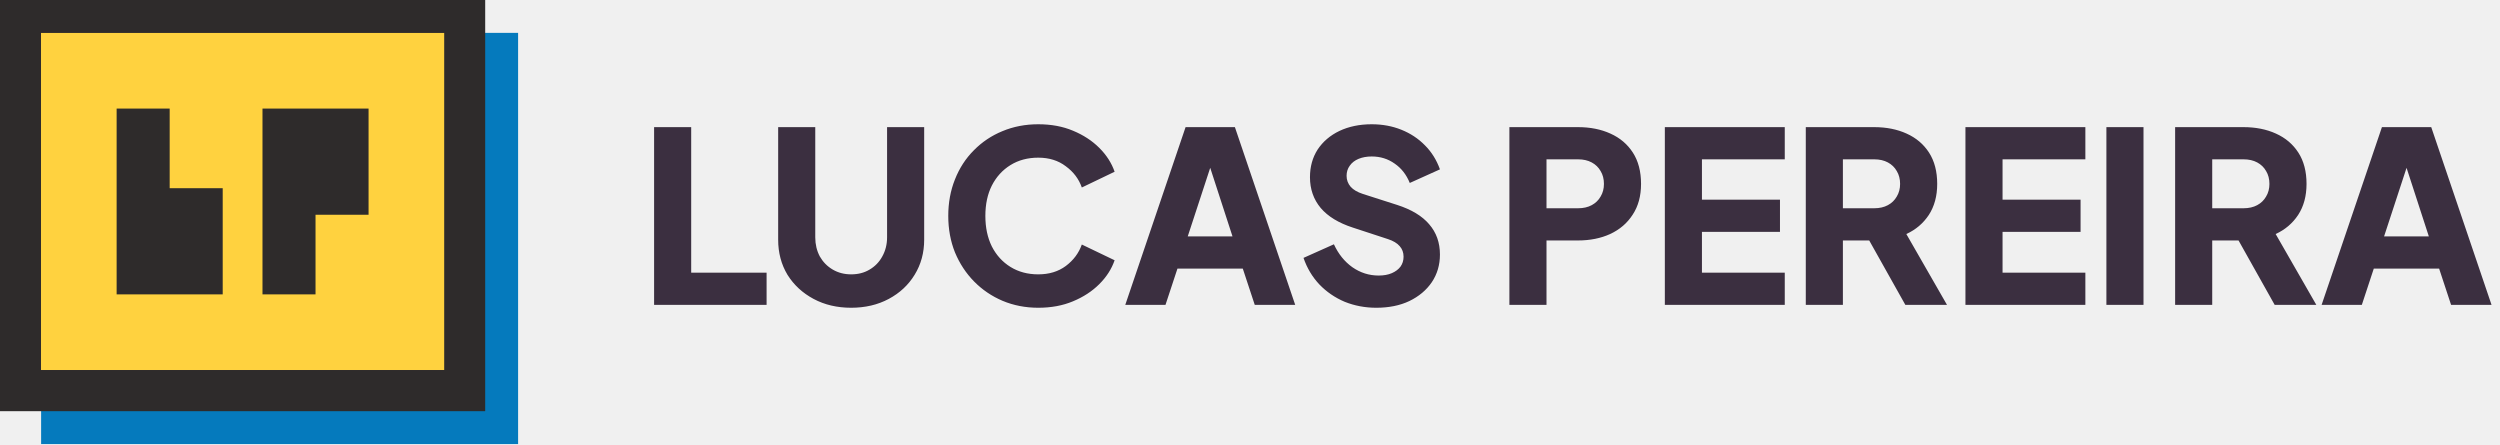
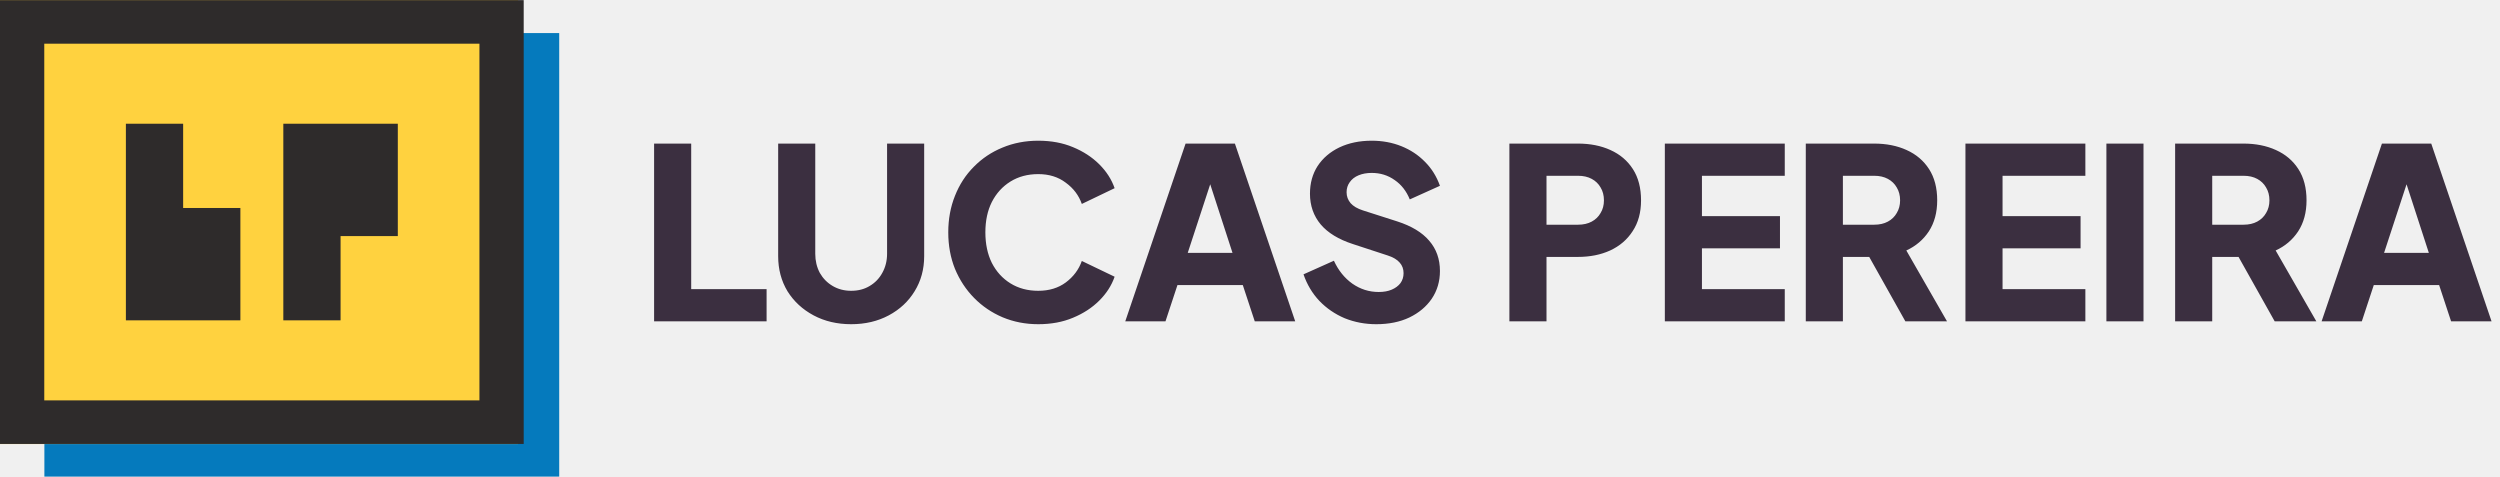
- <svg xmlns="http://www.w3.org/2000/svg" preserveAspectRatio="none" overflow="visible" style="display: block;" width="304" height="54" viewBox="0 0 304 54" fill="none">
-   <g id="logo-desktop" clip-path="url(#clip0_0_51)">
-     <path id="vector" d="M63 4H5V54H63V4Z" fill="#057ABD" />
-     <path id="vector_2" d="M58.213 0H0V49.97H58.213V0Z" fill="#FFD23F" />
-     <g id="vector_3">
-       <path d="M20.632 22.885H27.081V35.796H14.182V13.202H20.632V22.885Z" fill="#2E2B2B" />
-       <path d="M44.817 26.114H38.368V35.796H31.919V13.202H44.817V26.114Z" fill="#2E2B2B" />
-       <path fill-rule="evenodd" clip-rule="evenodd" d="M59 50H0V-1H59V50ZM4.986 44.994H54.014V4.006H4.986V44.994Z" fill="#2E2B2B" />
+ <svg xmlns="http://www.w3.org/2000/svg" preserveAspectRatio="none" overflow="visible" style="display: block;" width="304" height="58" viewBox="0 0 304 58" fill="none">
+   <g id="logo-desktop">
+     <path id="vector" d="M79.538 39.075V17.459H84.05V35.158H93.218V39.075H79.538ZM103.502 39.423C101.795 39.423 100.272 39.065 98.933 38.349C97.594 37.634 96.536 36.657 95.76 35.419C95.003 34.161 94.625 32.74 94.625 31.154V17.459H99.136V30.863C99.136 31.715 99.321 32.488 99.689 33.185C100.077 33.862 100.601 34.394 101.261 34.78C101.921 35.167 102.668 35.361 103.502 35.361C104.356 35.361 105.103 35.167 105.744 34.78C106.403 34.394 106.917 33.862 107.286 33.185C107.674 32.488 107.868 31.715 107.868 30.863V17.459H112.38V31.154C112.38 32.74 111.992 34.161 111.216 35.419C110.459 36.657 109.411 37.634 108.072 38.349C106.733 39.065 105.21 39.423 103.502 39.423ZM126.253 39.423C124.701 39.423 123.255 39.142 121.916 38.581C120.597 38.02 119.442 37.237 118.453 36.231C117.463 35.225 116.687 34.045 116.124 32.691C115.581 31.337 115.309 29.858 115.309 28.252C115.309 26.647 115.581 25.167 116.124 23.813C116.667 22.439 117.434 21.259 118.423 20.273C119.413 19.267 120.568 18.493 121.887 17.952C123.226 17.391 124.681 17.11 126.253 17.11C127.825 17.11 129.232 17.372 130.473 17.894C131.735 18.416 132.802 19.112 133.675 19.983C134.548 20.853 135.169 21.82 135.538 22.884L131.55 24.799C131.182 23.755 130.532 22.894 129.6 22.217C128.688 21.521 127.573 21.172 126.253 21.172C124.972 21.172 123.847 21.472 122.877 22.072C121.906 22.672 121.15 23.503 120.606 24.567C120.082 25.612 119.821 26.84 119.821 28.252C119.821 29.664 120.082 30.902 120.606 31.966C121.15 33.03 121.906 33.862 122.877 34.461C123.847 35.061 124.972 35.361 126.253 35.361C127.573 35.361 128.688 35.022 129.6 34.345C130.532 33.649 131.182 32.778 131.55 31.734L135.538 33.649C135.169 34.713 134.548 35.68 133.675 36.55C132.802 37.421 131.735 38.117 130.473 38.639C129.232 39.162 127.825 39.423 126.253 39.423ZM136.832 39.075L144.167 17.459H150.163L157.498 39.075H152.579L151.124 34.664H143.178L141.722 39.075H136.832ZM144.429 30.747H149.872L146.554 20.534H147.776L144.429 30.747ZM167.354 39.423C165.996 39.423 164.715 39.181 163.512 38.697C162.329 38.194 161.3 37.489 160.427 36.579C159.573 35.67 158.933 34.597 158.506 33.359L162.203 31.705C162.746 32.885 163.493 33.813 164.444 34.49C165.414 35.167 166.481 35.506 167.646 35.506C168.266 35.506 168.8 35.409 169.246 35.216C169.693 35.022 170.042 34.761 170.294 34.432C170.546 34.084 170.673 33.678 170.673 33.214C170.673 32.711 170.517 32.285 170.207 31.937C169.896 31.57 169.411 31.279 168.752 31.067L164.502 29.674C162.775 29.113 161.475 28.32 160.602 27.295C159.729 26.25 159.292 25.002 159.292 23.552C159.292 22.275 159.602 21.153 160.223 20.186C160.864 19.219 161.747 18.464 162.872 17.923C164.017 17.381 165.327 17.11 166.801 17.11C168.102 17.11 169.305 17.333 170.411 17.778C171.517 18.223 172.467 18.851 173.263 19.664C174.078 20.476 174.689 21.453 175.097 22.594L171.429 24.248C171.022 23.242 170.411 22.459 169.596 21.898C168.781 21.317 167.849 21.027 166.801 21.027C166.2 21.027 165.666 21.124 165.201 21.317C164.735 21.511 164.376 21.791 164.124 22.159C163.871 22.507 163.745 22.913 163.745 23.378C163.745 23.881 163.91 24.325 164.24 24.712C164.57 25.08 165.065 25.37 165.725 25.583L169.887 26.917C171.633 27.478 172.933 28.262 173.787 29.268C174.66 30.273 175.097 31.502 175.097 32.953C175.097 34.21 174.767 35.332 174.107 36.318C173.447 37.285 172.535 38.05 171.371 38.61C170.226 39.152 168.887 39.423 167.354 39.423ZM183.542 39.075V17.459H191.867C193.361 17.459 194.681 17.72 195.825 18.242C196.99 18.764 197.902 19.538 198.561 20.563C199.221 21.588 199.551 22.855 199.551 24.364C199.551 25.834 199.211 27.082 198.532 28.107C197.873 29.132 196.961 29.916 195.796 30.457C194.651 30.98 193.342 31.241 191.867 31.241H188.054V39.075H183.542ZM188.054 27.324H191.896C192.536 27.324 193.089 27.198 193.555 26.946C194.021 26.695 194.38 26.347 194.632 25.902C194.904 25.457 195.039 24.944 195.039 24.364C195.039 23.764 194.904 23.242 194.632 22.797C194.38 22.352 194.021 22.004 193.555 21.753C193.089 21.501 192.536 21.375 191.896 21.375H188.054V27.324ZM202.445 39.075V17.459H217.027V21.375H206.956V26.279H216.445V30.196H206.956V35.158H217.027V39.075H202.445ZM219.584 39.075V17.459H227.88C229.374 17.459 230.693 17.72 231.838 18.242C233.002 18.764 233.914 19.538 234.574 20.563C235.234 21.588 235.564 22.855 235.564 24.364C235.564 25.834 235.224 27.091 234.545 28.136C233.866 29.161 232.954 29.935 231.809 30.457L236.757 39.075H231.693L226.337 29.529L229.248 31.241H224.096V39.075H219.584ZM224.096 27.324H227.909C228.549 27.324 229.102 27.198 229.568 26.946C230.033 26.695 230.392 26.347 230.645 25.902C230.916 25.457 231.052 24.944 231.052 24.364C231.052 23.764 230.916 23.242 230.645 22.797C230.392 22.352 230.033 22.004 229.568 21.753C229.102 21.501 228.549 21.375 227.909 21.375H224.096V27.324ZM238.998 39.075V17.459H253.581V21.375H243.51V26.279H252.998V30.196H243.51V35.158H253.581V39.075H238.998ZM256.138 39.075V17.459H260.649V39.075H256.138ZM264.495 39.075V17.459H272.79C274.284 17.459 275.604 17.72 276.748 18.242C277.913 18.764 278.825 19.538 279.484 20.563C280.144 21.588 280.474 22.855 280.474 24.364C280.474 25.834 280.134 27.091 279.455 28.136C278.776 29.161 277.864 29.935 276.719 30.457L281.667 39.075H276.603L271.247 29.529L274.158 31.241H269.006V39.075H264.495ZM269.006 27.324H272.819C273.459 27.324 274.012 27.198 274.478 26.946C274.944 26.695 275.303 26.347 275.555 25.902C275.827 25.457 275.963 24.944 275.963 24.364C275.963 23.764 275.827 23.242 275.555 22.797C275.303 22.352 274.944 22.004 274.478 21.753C274.012 21.501 273.459 21.375 272.819 21.375H269.006V27.324ZM282.307 39.075L289.642 17.459H295.638L302.972 39.075H298.053L296.598 34.664H288.652L287.197 39.075H282.307ZM289.904 30.747H295.347L292.028 20.534H293.251L289.904 30.747Z" fill="#3B2F40" />
+     <g id="logo-reduced" clip-path="url(#clip0_0_21)">
+       <path id="vector_2" d="M68.213 4.017H5.397V57.953H68.213V4.017Z" fill="#057ABD" />
+       <path id="vector_3" d="M63 0H0V54H63V0Z" fill="#FFD23F" />
+       <g id="vector_4">
+         <path d="M22.27 25.291H29.231V38.953H15.308V15.045H22.27V25.291Z" fill="#2E2B2B" />
+         <path d="M48.374 28.708H41.414V38.953H34.452V15.045H48.374V28.708Z" fill="#2E2B2B" />
+         <path fill-rule="evenodd" clip-rule="evenodd" d="M63.682 53.984H0V0.016H63.682V53.984ZM5.383 48.687H58.3V5.313H5.383V48.687Z" fill="#2E2B2B" />
+       </g>
    </g>
-     <path id="vector_4" d="M79.538 37.075V15.459H84.049V33.158H93.218V37.075H79.538ZM103.502 37.423C101.795 37.423 100.271 37.065 98.933 36.349C97.594 35.634 96.536 34.657 95.76 33.419C95.003 32.161 94.625 30.74 94.625 29.154V15.459H99.136V28.863C99.136 29.715 99.321 30.488 99.689 31.185C100.077 31.862 100.601 32.394 101.261 32.78C101.921 33.167 102.668 33.361 103.502 33.361C104.356 33.361 105.103 33.167 105.743 32.78C106.403 32.394 106.917 31.862 107.286 31.185C107.674 30.488 107.868 29.715 107.868 28.863V15.459H112.38V29.154C112.38 30.74 111.992 32.161 111.215 33.419C110.459 34.657 109.411 35.634 108.072 36.349C106.733 37.065 105.21 37.423 103.502 37.423ZM126.253 37.423C124.701 37.423 123.255 37.142 121.916 36.581C120.597 36.02 119.442 35.237 118.452 34.231C117.463 33.225 116.687 32.045 116.124 30.691C115.581 29.337 115.309 27.858 115.309 26.252C115.309 24.647 115.581 23.167 116.124 21.813C116.667 20.439 117.434 19.259 118.423 18.273C119.413 17.267 120.568 16.493 121.887 15.952C123.226 15.391 124.681 15.11 126.253 15.11C127.825 15.11 129.232 15.371 130.473 15.894C131.735 16.416 132.802 17.112 133.675 17.983C134.548 18.853 135.169 19.82 135.538 20.884L131.55 22.799C131.182 21.755 130.532 20.894 129.6 20.217C128.688 19.521 127.572 19.172 126.253 19.172C124.972 19.172 123.847 19.472 122.877 20.072C121.906 20.672 121.15 21.503 120.606 22.567C120.082 23.612 119.82 24.84 119.82 26.252C119.82 27.664 120.082 28.902 120.606 29.966C121.15 31.03 121.906 31.862 122.877 32.461C123.847 33.061 124.972 33.361 126.253 33.361C127.572 33.361 128.688 33.022 129.6 32.345C130.532 31.649 131.182 30.778 131.55 29.734L135.538 31.649C135.169 32.713 134.548 33.68 133.675 34.55C132.802 35.421 131.735 36.117 130.473 36.639C129.232 37.162 127.825 37.423 126.253 37.423ZM136.832 37.075L144.167 15.459H150.163L157.498 37.075H152.579L151.124 32.664H143.178L141.722 37.075H136.832ZM144.429 28.747H149.872L146.554 18.534H147.776L144.429 28.747ZM167.354 37.423C165.996 37.423 164.715 37.181 163.512 36.697C162.329 36.194 161.3 35.489 160.427 34.579C159.573 33.67 158.933 32.597 158.506 31.359L162.203 29.705C162.746 30.885 163.493 31.813 164.444 32.49C165.414 33.167 166.481 33.506 167.645 33.506C168.266 33.506 168.8 33.409 169.246 33.216C169.693 33.022 170.042 32.761 170.294 32.432C170.546 32.084 170.673 31.678 170.673 31.214C170.673 30.711 170.517 30.285 170.207 29.937C169.896 29.569 169.411 29.279 168.752 29.067L164.502 27.674C162.775 27.113 161.475 26.32 160.602 25.295C159.729 24.25 159.292 23.002 159.292 21.552C159.292 20.275 159.602 19.153 160.223 18.186C160.864 17.219 161.747 16.464 162.872 15.923C164.017 15.381 165.327 15.11 166.801 15.11C168.101 15.11 169.305 15.333 170.411 15.778C171.517 16.223 172.467 16.851 173.263 17.664C174.078 18.476 174.689 19.453 175.097 20.594L171.429 22.248C171.022 21.242 170.411 20.459 169.596 19.898C168.781 19.317 167.849 19.027 166.801 19.027C166.2 19.027 165.666 19.124 165.201 19.317C164.735 19.511 164.376 19.791 164.124 20.159C163.871 20.507 163.745 20.913 163.745 21.378C163.745 21.881 163.91 22.325 164.24 22.712C164.57 23.08 165.065 23.37 165.724 23.583L169.887 24.917C171.633 25.478 172.933 26.262 173.787 27.268C174.66 28.273 175.097 29.502 175.097 30.953C175.097 32.21 174.767 33.332 174.107 34.318C173.447 35.285 172.535 36.049 171.371 36.61C170.226 37.152 168.887 37.423 167.354 37.423ZM183.542 37.075V15.459H191.867C193.361 15.459 194.68 15.72 195.825 16.242C196.99 16.764 197.902 17.538 198.561 18.563C199.221 19.588 199.551 20.855 199.551 22.364C199.551 23.834 199.211 25.082 198.532 26.107C197.872 27.132 196.96 27.916 195.796 28.457C194.651 28.98 193.342 29.241 191.867 29.241H188.054V37.075H183.542ZM188.054 25.324H191.896C192.536 25.324 193.089 25.198 193.555 24.946C194.021 24.695 194.38 24.347 194.632 23.902C194.904 23.457 195.039 22.944 195.039 22.364C195.039 21.764 194.904 21.242 194.632 20.797C194.38 20.352 194.021 20.004 193.555 19.753C193.089 19.501 192.536 19.375 191.896 19.375H188.054V25.324ZM202.445 37.075V15.459H217.027V19.375H206.956V24.279H216.445V28.196H206.956V33.158H217.027V37.075H202.445ZM219.584 37.075V15.459H227.88C229.374 15.459 230.693 15.72 231.838 16.242C233.002 16.764 233.914 17.538 234.574 18.563C235.234 19.588 235.564 20.855 235.564 22.364C235.564 23.834 235.224 25.091 234.545 26.136C233.866 27.161 232.954 27.935 231.809 28.457L236.757 37.075H231.692L226.337 27.529L229.248 29.241H224.096V37.075H219.584ZM224.096 25.324H227.909C228.549 25.324 229.102 25.198 229.568 24.946C230.033 24.695 230.392 24.347 230.645 23.902C230.916 23.457 231.052 22.944 231.052 22.364C231.052 21.764 230.916 21.242 230.645 20.797C230.392 20.352 230.033 20.004 229.568 19.753C229.102 19.501 228.549 19.375 227.909 19.375H224.096V25.324ZM238.998 37.075V15.459H253.58V19.375H243.51V24.279H252.998V28.196H243.51V33.158H253.58V37.075H238.998ZM256.138 37.075V15.459H260.649V37.075H256.138ZM264.495 37.075V15.459H272.79C274.284 15.459 275.603 15.72 276.748 16.242C277.913 16.764 278.825 17.538 279.484 18.563C280.144 19.588 280.474 20.855 280.474 22.364C280.474 23.834 280.134 25.091 279.455 26.136C278.776 27.161 277.864 27.935 276.719 28.457L281.667 37.075H276.603L271.247 27.529L274.158 29.241H269.006V37.075H264.495ZM269.006 25.324H272.819C273.459 25.324 274.012 25.198 274.478 24.946C274.944 24.695 275.303 24.347 275.555 23.902C275.827 23.457 275.962 22.944 275.962 22.364C275.962 21.764 275.827 21.242 275.555 20.797C275.303 20.352 274.944 20.004 274.478 19.753C274.012 19.501 273.459 19.375 272.819 19.375H269.006V25.324ZM282.307 37.075L289.642 15.459H295.638L302.972 37.075H298.053L296.598 32.664H288.652L287.197 37.075H282.307ZM289.904 28.747H295.347L292.028 18.534H293.251L289.904 28.747Z" fill="#3B2F40" />
  </g>
  <defs>
-     <clipPath id="clip0_0_51">
-       <rect width="304" height="54" fill="white" />
+     <clipPath id="clip0_0_21">
+       <rect width="68" height="58" fill="white" />
    </clipPath>
  </defs>
</svg>
